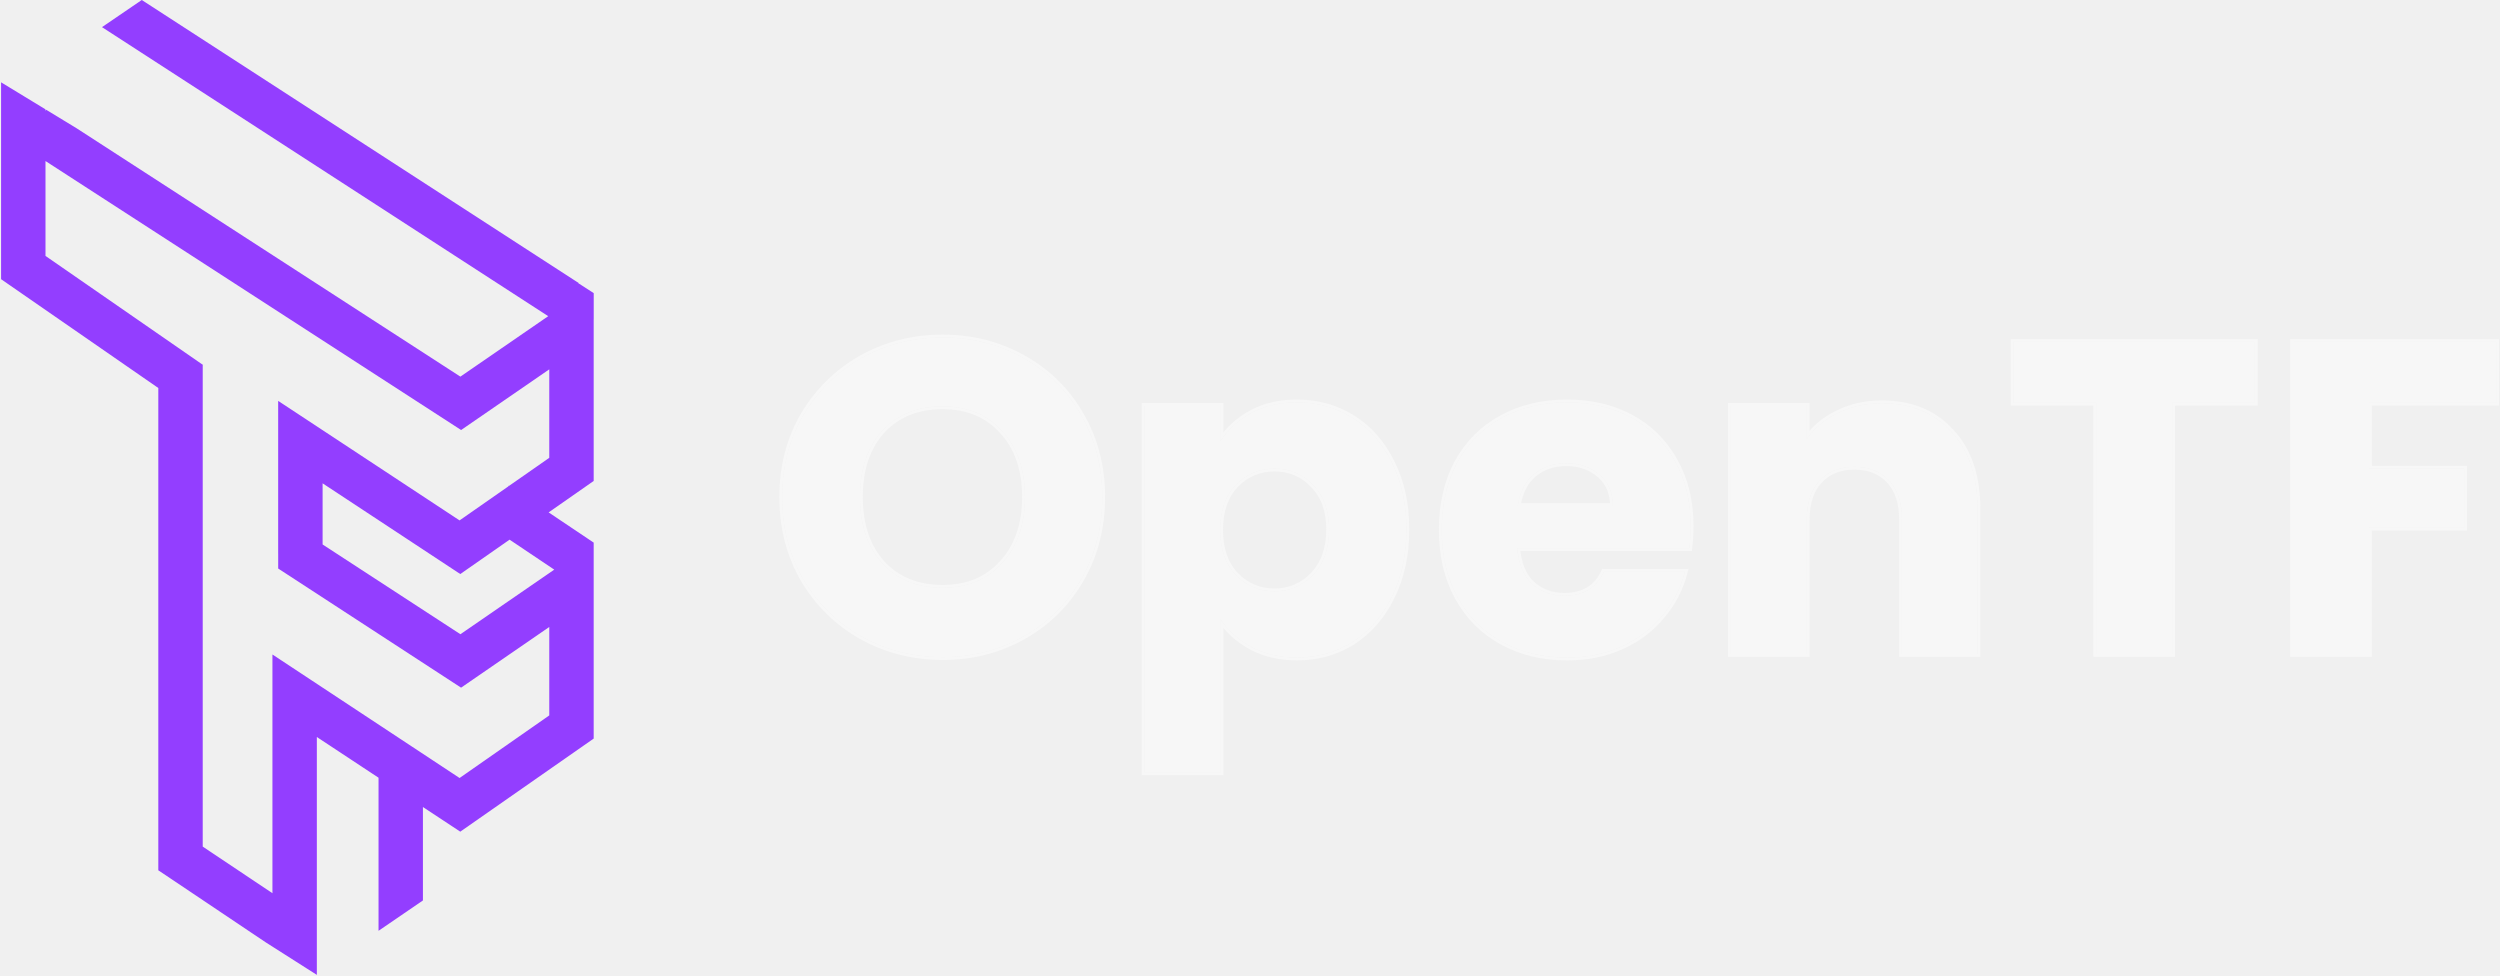
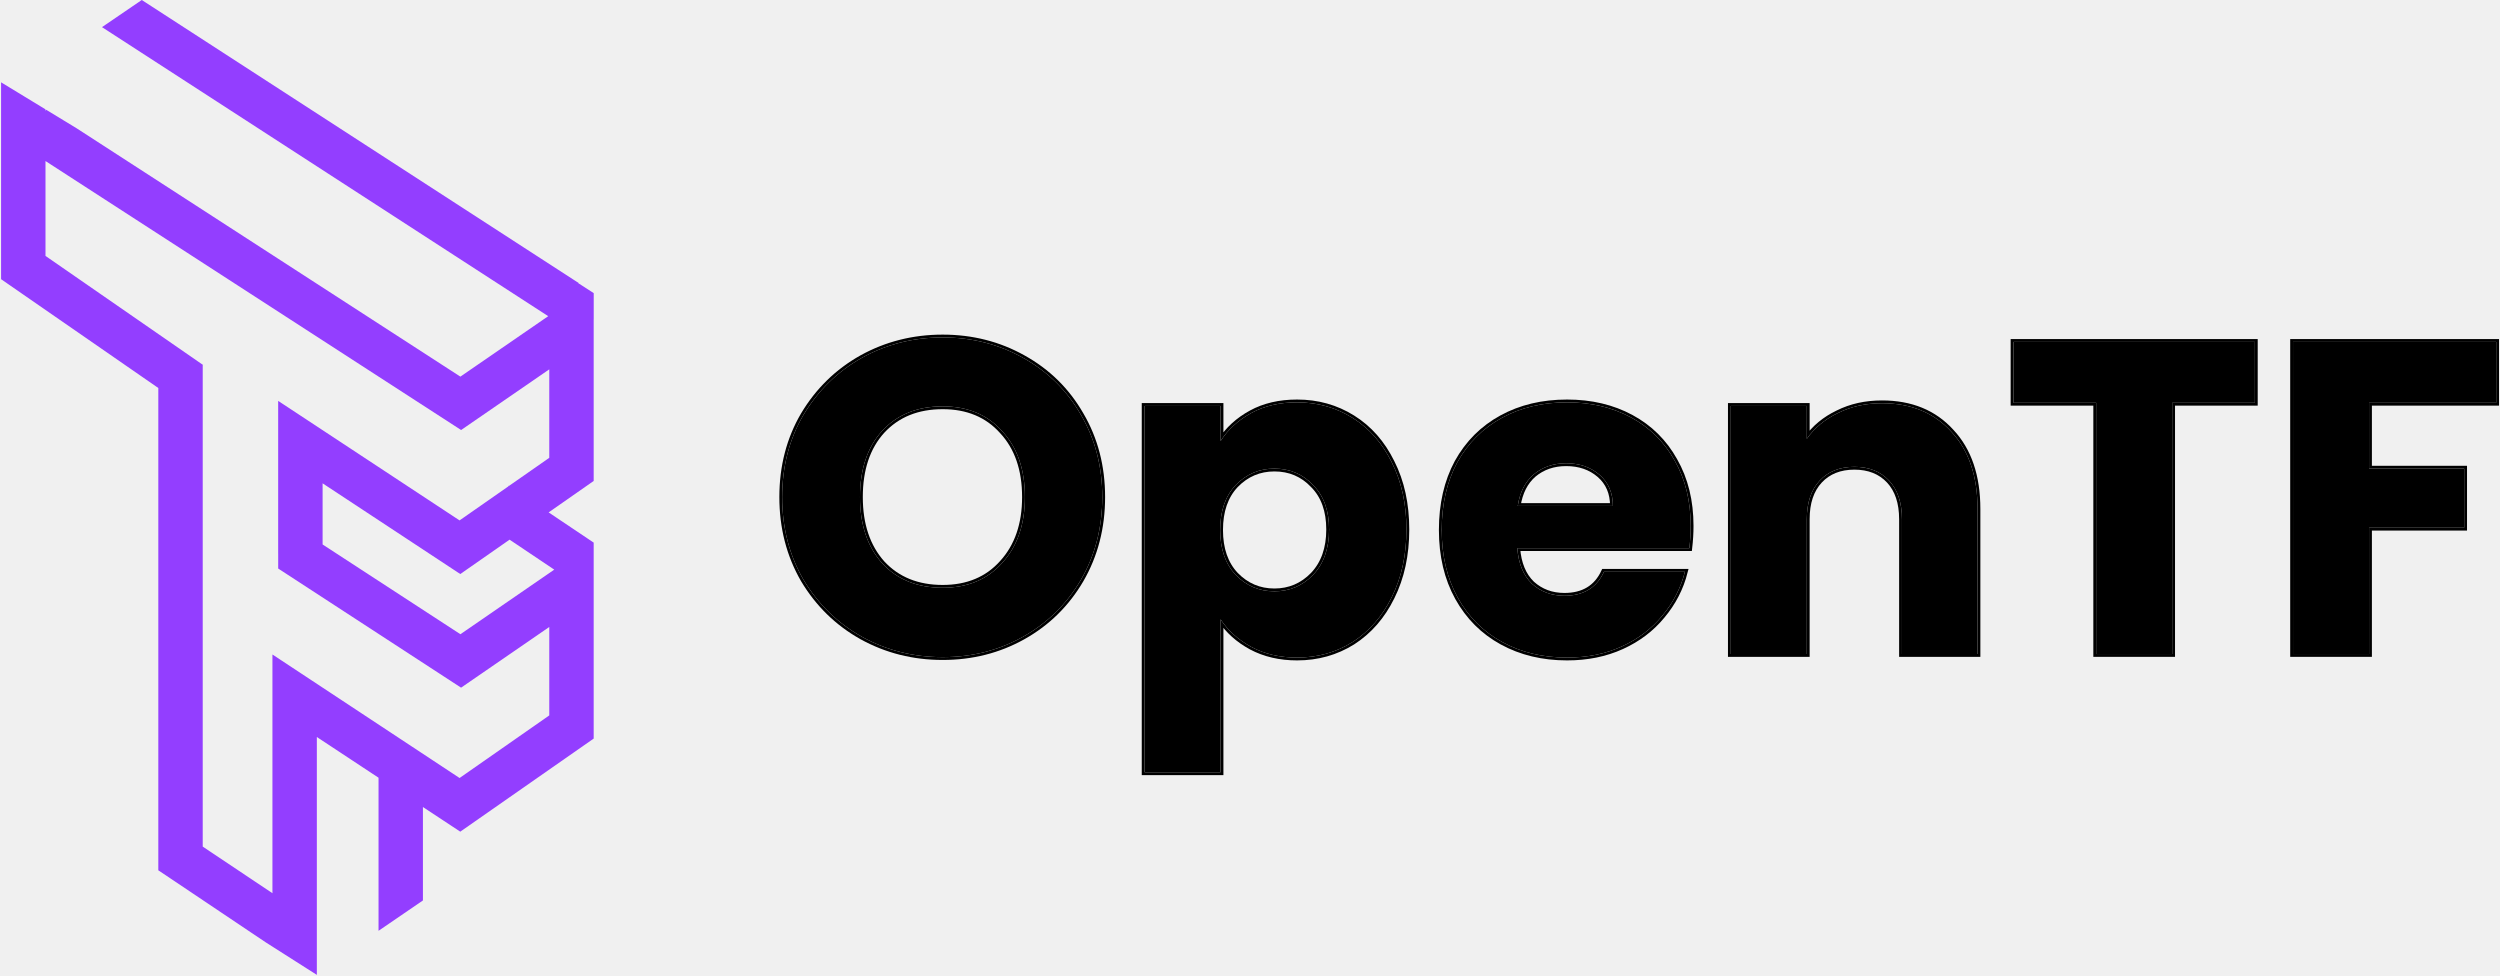
<svg xmlns="http://www.w3.org/2000/svg" width="123" height="48" viewBox="0 0 123 48" fill="none">
  <path fill-rule="evenodd" clip-rule="evenodd" d="M6.975 0L5.018 1.335L26.972 15.556L22.65 18.53L3.772 6.313L2.272 5.4L2.238 5.452V5.38L0.053 4.05V13.736L7.789 19.09V42.82L8.627 43.38L13.056 46.352L15.589 47.964V44.407L15.589 44.407V36.261L18.624 38.264V45.796L20.808 44.302V39.706L22.645 40.918L29.209 36.338V26.704L29.212 26.699L29.209 26.697V26.692L29.205 26.694L26.993 25.21L29.209 23.663V15.709L29.211 15.706V14.422L28.448 13.929L28.467 13.922L6.975 0ZM13.404 32.201V43.946L9.974 41.653V17.987H9.966L9.988 17.955L2.238 12.591V7.923L22.687 21.157L27.024 18.172V22.524L25.046 23.904L25.032 23.894L25.007 23.932L22.61 25.604L13.686 19.724V27.236H13.687V27.972L22.685 33.833L27.024 30.847V35.198L22.611 38.278L13.404 32.201ZM22.646 28.243L25.071 26.551L27.269 28.026L22.652 31.204L15.872 26.788V23.78L22.646 28.243Z" fill="#933EFF" />
  <mask id="path-2-outside-1_304_96" maskUnits="userSpaceOnUse" x="37.483" y="15.602" width="86" height="23" fill="black">
    <rect fill="white" x="37.483" y="15.602" width="86" height="23" />
    <path d="M46.38 32.331C44.936 32.331 43.609 31.996 42.399 31.325C41.203 30.654 40.248 29.721 39.533 28.525C38.833 27.314 38.483 25.958 38.483 24.456C38.483 22.953 38.833 21.604 39.533 20.409C40.248 19.213 41.203 18.279 42.399 17.608C43.609 16.938 44.936 16.602 46.38 16.602C47.823 16.602 49.143 16.938 50.339 17.608C51.549 18.279 52.497 19.213 53.182 20.409C53.882 21.604 54.232 22.953 54.232 24.456C54.232 25.958 53.882 27.314 53.182 28.525C52.482 29.721 51.535 30.654 50.339 31.325C49.143 31.996 47.823 32.331 46.38 32.331ZM46.38 28.918C47.605 28.918 48.582 28.51 49.311 27.693C50.054 26.877 50.426 25.797 50.426 24.456C50.426 23.099 50.054 22.02 49.311 21.218C48.582 20.401 47.605 19.993 46.38 19.993C45.14 19.993 44.149 20.394 43.405 21.196C42.676 21.998 42.311 23.085 42.311 24.456C42.311 25.812 42.676 26.898 43.405 27.715C44.149 28.517 45.14 28.918 46.38 28.918Z" />
    <path d="M60.053 21.699C60.418 21.131 60.921 20.671 61.563 20.321C62.204 19.971 62.955 19.796 63.816 19.796C64.822 19.796 65.733 20.051 66.55 20.562C67.367 21.072 68.008 21.801 68.475 22.749C68.956 23.697 69.197 24.798 69.197 26.053C69.197 27.307 68.956 28.415 68.475 29.378C68.008 30.326 67.367 31.062 66.55 31.587C65.733 32.098 64.822 32.353 63.816 32.353C62.97 32.353 62.219 32.178 61.563 31.828C60.921 31.478 60.418 31.026 60.053 30.472V37.997H56.313V19.971H60.053V21.699ZM65.391 26.053C65.391 25.119 65.128 24.39 64.603 23.865C64.093 23.325 63.459 23.056 62.7 23.056C61.956 23.056 61.322 23.325 60.797 23.865C60.287 24.405 60.032 25.141 60.032 26.075C60.032 27.008 60.287 27.744 60.797 28.284C61.322 28.824 61.956 29.093 62.7 29.093C63.444 29.093 64.078 28.824 64.603 28.284C65.128 27.73 65.391 26.986 65.391 26.053Z" />
    <path d="M83.182 25.878C83.182 26.228 83.16 26.592 83.116 26.971H74.651C74.709 27.73 74.95 28.313 75.373 28.721C75.81 29.115 76.343 29.312 76.97 29.312C77.903 29.312 78.552 28.918 78.916 28.131H82.897C82.693 28.933 82.321 29.655 81.782 30.297C81.257 30.938 80.593 31.442 79.791 31.806C78.989 32.171 78.093 32.353 77.101 32.353C75.905 32.353 74.841 32.098 73.907 31.587C72.974 31.077 72.245 30.348 71.72 29.4C71.195 28.452 70.933 27.343 70.933 26.075C70.933 24.806 71.188 23.697 71.698 22.749C72.223 21.801 72.952 21.072 73.886 20.562C74.819 20.051 75.891 19.796 77.101 19.796C78.282 19.796 79.332 20.044 80.251 20.54C81.169 21.036 81.884 21.743 82.394 22.662C82.919 23.581 83.182 24.652 83.182 25.878ZM79.354 24.893C79.354 24.252 79.135 23.741 78.698 23.362C78.26 22.983 77.713 22.793 77.057 22.793C76.43 22.793 75.898 22.975 75.46 23.34C75.038 23.705 74.775 24.222 74.673 24.893H79.354Z" />
    <path d="M92.592 19.84C94.021 19.84 95.158 20.306 96.004 21.24C96.865 22.159 97.295 23.427 97.295 25.046V32.178H93.576V25.549C93.576 24.733 93.365 24.098 92.942 23.646C92.519 23.194 91.95 22.968 91.236 22.968C90.521 22.968 89.953 23.194 89.53 23.646C89.107 24.098 88.895 24.733 88.895 25.549V32.178H85.155V19.971H88.895V21.59C89.275 21.05 89.785 20.627 90.427 20.321C91.068 20 91.79 19.84 92.592 19.84Z" />
    <path d="M110.94 16.821V19.818H106.872V32.178H103.131V19.818H99.063V16.821H110.94Z" />
    <path d="M122.813 16.821V19.818H116.558V23.056H121.238V25.965H116.558V32.178H112.817V16.821H122.813Z" />
  </mask>
-   <path d="M46.38 32.331C44.936 32.331 43.609 31.996 42.399 31.325C41.203 30.654 40.248 29.721 39.533 28.525C38.833 27.314 38.483 25.958 38.483 24.456C38.483 22.953 38.833 21.604 39.533 20.409C40.248 19.213 41.203 18.279 42.399 17.608C43.609 16.938 44.936 16.602 46.38 16.602C47.823 16.602 49.143 16.938 50.339 17.608C51.549 18.279 52.497 19.213 53.182 20.409C53.882 21.604 54.232 22.953 54.232 24.456C54.232 25.958 53.882 27.314 53.182 28.525C52.482 29.721 51.535 30.654 50.339 31.325C49.143 31.996 47.823 32.331 46.38 32.331ZM46.38 28.918C47.605 28.918 48.582 28.51 49.311 27.693C50.054 26.877 50.426 25.797 50.426 24.456C50.426 23.099 50.054 22.02 49.311 21.218C48.582 20.401 47.605 19.993 46.38 19.993C45.14 19.993 44.149 20.394 43.405 21.196C42.676 21.998 42.311 23.085 42.311 24.456C42.311 25.812 42.676 26.898 43.405 27.715C44.149 28.517 45.14 28.918 46.38 28.918Z" fill="#F7F7F7" />
-   <path d="M60.053 21.699C60.418 21.131 60.921 20.671 61.563 20.321C62.204 19.971 62.955 19.796 63.816 19.796C64.822 19.796 65.733 20.051 66.55 20.562C67.367 21.072 68.008 21.801 68.475 22.749C68.956 23.697 69.197 24.798 69.197 26.053C69.197 27.307 68.956 28.415 68.475 29.378C68.008 30.326 67.367 31.062 66.55 31.587C65.733 32.098 64.822 32.353 63.816 32.353C62.97 32.353 62.219 32.178 61.563 31.828C60.921 31.478 60.418 31.026 60.053 30.472V37.997H56.313V19.971H60.053V21.699ZM65.391 26.053C65.391 25.119 65.128 24.39 64.603 23.865C64.093 23.325 63.459 23.056 62.7 23.056C61.956 23.056 61.322 23.325 60.797 23.865C60.287 24.405 60.032 25.141 60.032 26.075C60.032 27.008 60.287 27.744 60.797 28.284C61.322 28.824 61.956 29.093 62.7 29.093C63.444 29.093 64.078 28.824 64.603 28.284C65.128 27.73 65.391 26.986 65.391 26.053Z" fill="#F7F7F7" />
-   <path d="M83.182 25.878C83.182 26.228 83.16 26.592 83.116 26.971H74.651C74.709 27.73 74.95 28.313 75.373 28.721C75.81 29.115 76.343 29.312 76.97 29.312C77.903 29.312 78.552 28.918 78.916 28.131H82.897C82.693 28.933 82.321 29.655 81.782 30.297C81.257 30.938 80.593 31.442 79.791 31.806C78.989 32.171 78.093 32.353 77.101 32.353C75.905 32.353 74.841 32.098 73.907 31.587C72.974 31.077 72.245 30.348 71.72 29.4C71.195 28.452 70.933 27.343 70.933 26.075C70.933 24.806 71.188 23.697 71.698 22.749C72.223 21.801 72.952 21.072 73.886 20.562C74.819 20.051 75.891 19.796 77.101 19.796C78.282 19.796 79.332 20.044 80.251 20.54C81.169 21.036 81.884 21.743 82.394 22.662C82.919 23.581 83.182 24.652 83.182 25.878ZM79.354 24.893C79.354 24.252 79.135 23.741 78.698 23.362C78.26 22.983 77.713 22.793 77.057 22.793C76.43 22.793 75.898 22.975 75.46 23.34C75.038 23.705 74.775 24.222 74.673 24.893H79.354Z" fill="#F7F7F7" />
-   <path d="M92.592 19.84C94.021 19.84 95.158 20.306 96.004 21.24C96.865 22.159 97.295 23.427 97.295 25.046V32.178H93.576V25.549C93.576 24.733 93.365 24.098 92.942 23.646C92.519 23.194 91.95 22.968 91.236 22.968C90.521 22.968 89.953 23.194 89.53 23.646C89.107 24.098 88.895 24.733 88.895 25.549V32.178H85.155V19.971H88.895V21.59C89.275 21.05 89.785 20.627 90.427 20.321C91.068 20 91.79 19.84 92.592 19.84Z" fill="#F7F7F7" />
-   <path d="M110.94 16.821V19.818H106.872V32.178H103.131V19.818H99.063V16.821H110.94Z" fill="#F7F7F7" />
-   <path d="M122.813 16.821V19.818H116.558V23.056H121.238V25.965H116.558V32.178H112.817V16.821H122.813Z" fill="#F7F7F7" />
-   <path d="M46.38 32.331C44.936 32.331 43.609 31.996 42.399 31.325C41.203 30.654 40.248 29.721 39.533 28.525C38.833 27.314 38.483 25.958 38.483 24.456C38.483 22.953 38.833 21.604 39.533 20.409C40.248 19.213 41.203 18.279 42.399 17.608C43.609 16.938 44.936 16.602 46.38 16.602C47.823 16.602 49.143 16.938 50.339 17.608C51.549 18.279 52.497 19.213 53.182 20.409C53.882 21.604 54.232 22.953 54.232 24.456C54.232 25.958 53.882 27.314 53.182 28.525C52.482 29.721 51.535 30.654 50.339 31.325C49.143 31.996 47.823 32.331 46.38 32.331ZM46.38 28.918C47.605 28.918 48.582 28.51 49.311 27.693C50.054 26.877 50.426 25.797 50.426 24.456C50.426 23.099 50.054 22.02 49.311 21.218C48.582 20.401 47.605 19.993 46.38 19.993C45.14 19.993 44.149 20.394 43.405 21.196C42.676 21.998 42.311 23.085 42.311 24.456C42.311 25.812 42.676 26.898 43.405 27.715C44.149 28.517 45.14 28.918 46.38 28.918Z" stroke="#F7F7F7" stroke-width="0.278" mask="url(#path-2-outside-1_304_96)" />
-   <path d="M60.053 21.699C60.418 21.131 60.921 20.671 61.563 20.321C62.204 19.971 62.955 19.796 63.816 19.796C64.822 19.796 65.733 20.051 66.55 20.562C67.367 21.072 68.008 21.801 68.475 22.749C68.956 23.697 69.197 24.798 69.197 26.053C69.197 27.307 68.956 28.415 68.475 29.378C68.008 30.326 67.367 31.062 66.55 31.587C65.733 32.098 64.822 32.353 63.816 32.353C62.97 32.353 62.219 32.178 61.563 31.828C60.921 31.478 60.418 31.026 60.053 30.472V37.997H56.313V19.971H60.053V21.699ZM65.391 26.053C65.391 25.119 65.128 24.39 64.603 23.865C64.093 23.325 63.459 23.056 62.7 23.056C61.956 23.056 61.322 23.325 60.797 23.865C60.287 24.405 60.032 25.141 60.032 26.075C60.032 27.008 60.287 27.744 60.797 28.284C61.322 28.824 61.956 29.093 62.7 29.093C63.444 29.093 64.078 28.824 64.603 28.284C65.128 27.73 65.391 26.986 65.391 26.053Z" stroke="#F7F7F7" stroke-width="0.278" mask="url(#path-2-outside-1_304_96)" />
-   <path d="M83.182 25.878C83.182 26.228 83.16 26.592 83.116 26.971H74.651C74.709 27.73 74.95 28.313 75.373 28.721C75.81 29.115 76.343 29.312 76.97 29.312C77.903 29.312 78.552 28.918 78.916 28.131H82.897C82.693 28.933 82.321 29.655 81.782 30.297C81.257 30.938 80.593 31.442 79.791 31.806C78.989 32.171 78.093 32.353 77.101 32.353C75.905 32.353 74.841 32.098 73.907 31.587C72.974 31.077 72.245 30.348 71.72 29.4C71.195 28.452 70.933 27.343 70.933 26.075C70.933 24.806 71.188 23.697 71.698 22.749C72.223 21.801 72.952 21.072 73.886 20.562C74.819 20.051 75.891 19.796 77.101 19.796C78.282 19.796 79.332 20.044 80.251 20.54C81.169 21.036 81.884 21.743 82.394 22.662C82.919 23.581 83.182 24.652 83.182 25.878ZM79.354 24.893C79.354 24.252 79.135 23.741 78.698 23.362C78.26 22.983 77.713 22.793 77.057 22.793C76.43 22.793 75.898 22.975 75.46 23.34C75.038 23.705 74.775 24.222 74.673 24.893H79.354Z" stroke="#F7F7F7" stroke-width="0.278" mask="url(#path-2-outside-1_304_96)" />
-   <path d="M92.592 19.84C94.021 19.84 95.158 20.306 96.004 21.24C96.865 22.159 97.295 23.427 97.295 25.046V32.178H93.576V25.549C93.576 24.733 93.365 24.098 92.942 23.646C92.519 23.194 91.95 22.968 91.236 22.968C90.521 22.968 89.953 23.194 89.53 23.646C89.107 24.098 88.895 24.733 88.895 25.549V32.178H85.155V19.971H88.895V21.59C89.275 21.05 89.785 20.627 90.427 20.321C91.068 20 91.79 19.84 92.592 19.84Z" stroke="#F7F7F7" stroke-width="0.278" mask="url(#path-2-outside-1_304_96)" />
-   <path d="M110.94 16.821V19.818H106.872V32.178H103.131V19.818H99.063V16.821H110.94Z" stroke="#F7F7F7" stroke-width="0.278" mask="url(#path-2-outside-1_304_96)" />
-   <path d="M122.813 16.821V19.818H116.558V23.056H121.238V25.965H116.558V32.178H112.817V16.821H122.813Z" stroke="#F7F7F7" stroke-width="0.278" mask="url(#path-2-outside-1_304_96)" />
+   <path d="M46.38 32.331C44.936 32.331 43.609 31.996 42.399 31.325C41.203 30.654 40.248 29.721 39.533 28.525C38.833 27.314 38.483 25.958 38.483 24.456C38.483 22.953 38.833 21.604 39.533 20.409C40.248 19.213 41.203 18.279 42.399 17.608C43.609 16.938 44.936 16.602 46.38 16.602C47.823 16.602 49.143 16.938 50.339 17.608C51.549 18.279 52.497 19.213 53.182 20.409C53.882 21.604 54.232 22.953 54.232 24.456C54.232 25.958 53.882 27.314 53.182 28.525C52.482 29.721 51.535 30.654 50.339 31.325C49.143 31.996 47.823 32.331 46.38 32.331ZM46.38 28.918C47.605 28.918 48.582 28.51 49.311 27.693C50.054 26.877 50.426 25.797 50.426 24.456C50.426 23.099 50.054 22.02 49.311 21.218C48.582 20.401 47.605 19.993 46.38 19.993C45.14 19.993 44.149 20.394 43.405 21.196C42.676 21.998 42.311 23.085 42.311 24.456C42.311 25.812 42.676 26.898 43.405 27.715C44.149 28.517 45.14 28.918 46.38 28.918Z" fill="currentColor" />
+   <path d="M60.053 21.699C60.418 21.131 60.921 20.671 61.563 20.321C62.204 19.971 62.955 19.796 63.816 19.796C64.822 19.796 65.733 20.051 66.55 20.562C67.367 21.072 68.008 21.801 68.475 22.749C68.956 23.697 69.197 24.798 69.197 26.053C69.197 27.307 68.956 28.415 68.475 29.378C68.008 30.326 67.367 31.062 66.55 31.587C65.733 32.098 64.822 32.353 63.816 32.353C62.97 32.353 62.219 32.178 61.563 31.828C60.921 31.478 60.418 31.026 60.053 30.472V37.997H56.313V19.971H60.053V21.699ZM65.391 26.053C65.391 25.119 65.128 24.39 64.603 23.865C64.093 23.325 63.459 23.056 62.7 23.056C61.956 23.056 61.322 23.325 60.797 23.865C60.287 24.405 60.032 25.141 60.032 26.075C60.032 27.008 60.287 27.744 60.797 28.284C61.322 28.824 61.956 29.093 62.7 29.093C63.444 29.093 64.078 28.824 64.603 28.284C65.128 27.73 65.391 26.986 65.391 26.053Z" fill="currentColor" />
+   <path d="M83.182 25.878C83.182 26.228 83.16 26.592 83.116 26.971H74.651C74.709 27.73 74.95 28.313 75.373 28.721C75.81 29.115 76.343 29.312 76.97 29.312C77.903 29.312 78.552 28.918 78.916 28.131H82.897C82.693 28.933 82.321 29.655 81.782 30.297C81.257 30.938 80.593 31.442 79.791 31.806C78.989 32.171 78.093 32.353 77.101 32.353C75.905 32.353 74.841 32.098 73.907 31.587C72.974 31.077 72.245 30.348 71.72 29.4C71.195 28.452 70.933 27.343 70.933 26.075C70.933 24.806 71.188 23.697 71.698 22.749C72.223 21.801 72.952 21.072 73.886 20.562C74.819 20.051 75.891 19.796 77.101 19.796C78.282 19.796 79.332 20.044 80.251 20.54C81.169 21.036 81.884 21.743 82.394 22.662C82.919 23.581 83.182 24.652 83.182 25.878ZM79.354 24.893C79.354 24.252 79.135 23.741 78.698 23.362C78.26 22.983 77.713 22.793 77.057 22.793C76.43 22.793 75.898 22.975 75.46 23.34C75.038 23.705 74.775 24.222 74.673 24.893H79.354Z" fill="currentColor" />
+   <path d="M92.592 19.84C94.021 19.84 95.158 20.306 96.004 21.24C96.865 22.159 97.295 23.427 97.295 25.046V32.178H93.576V25.549C93.576 24.733 93.365 24.098 92.942 23.646C92.519 23.194 91.95 22.968 91.236 22.968C90.521 22.968 89.953 23.194 89.53 23.646C89.107 24.098 88.895 24.733 88.895 25.549V32.178H85.155V19.971H88.895V21.59C89.275 21.05 89.785 20.627 90.427 20.321C91.068 20 91.79 19.84 92.592 19.84Z" fill="currentColor" />
+   <path d="M110.94 16.821V19.818H106.872V32.178H103.131V19.818H99.063V16.821H110.94Z" fill="currentColor" />
+   <path d="M122.813 16.821V19.818H116.558V23.056H121.238V25.965H116.558V32.178H112.817V16.821H122.813Z" fill="currentColor" />
+   <path d="M46.38 32.331C44.936 32.331 43.609 31.996 42.399 31.325C41.203 30.654 40.248 29.721 39.533 28.525C38.833 27.314 38.483 25.958 38.483 24.456C38.483 22.953 38.833 21.604 39.533 20.409C40.248 19.213 41.203 18.279 42.399 17.608C43.609 16.938 44.936 16.602 46.38 16.602C47.823 16.602 49.143 16.938 50.339 17.608C51.549 18.279 52.497 19.213 53.182 20.409C53.882 21.604 54.232 22.953 54.232 24.456C54.232 25.958 53.882 27.314 53.182 28.525C52.482 29.721 51.535 30.654 50.339 31.325C49.143 31.996 47.823 32.331 46.38 32.331ZM46.38 28.918C47.605 28.918 48.582 28.51 49.311 27.693C50.054 26.877 50.426 25.797 50.426 24.456C50.426 23.099 50.054 22.02 49.311 21.218C48.582 20.401 47.605 19.993 46.38 19.993C45.14 19.993 44.149 20.394 43.405 21.196C42.676 21.998 42.311 23.085 42.311 24.456C42.311 25.812 42.676 26.898 43.405 27.715C44.149 28.517 45.14 28.918 46.38 28.918Z" stroke="currentColor" stroke-width="0.278" mask="url(#path-2-outside-1_304_96)" />
+   <path d="M60.053 21.699C60.418 21.131 60.921 20.671 61.563 20.321C62.204 19.971 62.955 19.796 63.816 19.796C64.822 19.796 65.733 20.051 66.55 20.562C67.367 21.072 68.008 21.801 68.475 22.749C68.956 23.697 69.197 24.798 69.197 26.053C69.197 27.307 68.956 28.415 68.475 29.378C68.008 30.326 67.367 31.062 66.55 31.587C65.733 32.098 64.822 32.353 63.816 32.353C62.97 32.353 62.219 32.178 61.563 31.828C60.921 31.478 60.418 31.026 60.053 30.472V37.997H56.313V19.971H60.053V21.699ZM65.391 26.053C65.391 25.119 65.128 24.39 64.603 23.865C64.093 23.325 63.459 23.056 62.7 23.056C61.956 23.056 61.322 23.325 60.797 23.865C60.287 24.405 60.032 25.141 60.032 26.075C60.032 27.008 60.287 27.744 60.797 28.284C61.322 28.824 61.956 29.093 62.7 29.093C63.444 29.093 64.078 28.824 64.603 28.284C65.128 27.73 65.391 26.986 65.391 26.053Z" stroke="currentColor" stroke-width="0.278" mask="url(#path-2-outside-1_304_96)" />
+   <path d="M83.182 25.878C83.182 26.228 83.16 26.592 83.116 26.971H74.651C74.709 27.73 74.95 28.313 75.373 28.721C75.81 29.115 76.343 29.312 76.97 29.312C77.903 29.312 78.552 28.918 78.916 28.131H82.897C82.693 28.933 82.321 29.655 81.782 30.297C81.257 30.938 80.593 31.442 79.791 31.806C78.989 32.171 78.093 32.353 77.101 32.353C75.905 32.353 74.841 32.098 73.907 31.587C72.974 31.077 72.245 30.348 71.72 29.4C71.195 28.452 70.933 27.343 70.933 26.075C70.933 24.806 71.188 23.697 71.698 22.749C72.223 21.801 72.952 21.072 73.886 20.562C74.819 20.051 75.891 19.796 77.101 19.796C78.282 19.796 79.332 20.044 80.251 20.54C81.169 21.036 81.884 21.743 82.394 22.662C82.919 23.581 83.182 24.652 83.182 25.878ZM79.354 24.893C79.354 24.252 79.135 23.741 78.698 23.362C78.26 22.983 77.713 22.793 77.057 22.793C76.43 22.793 75.898 22.975 75.46 23.34C75.038 23.705 74.775 24.222 74.673 24.893H79.354Z" stroke="currentColor" stroke-width="0.278" mask="url(#path-2-outside-1_304_96)" />
+   <path d="M92.592 19.84C94.021 19.84 95.158 20.306 96.004 21.24C96.865 22.159 97.295 23.427 97.295 25.046V32.178H93.576V25.549C93.576 24.733 93.365 24.098 92.942 23.646C92.519 23.194 91.95 22.968 91.236 22.968C90.521 22.968 89.953 23.194 89.53 23.646C89.107 24.098 88.895 24.733 88.895 25.549V32.178H85.155V19.971H88.895V21.59C89.275 21.05 89.785 20.627 90.427 20.321C91.068 20 91.79 19.84 92.592 19.84Z" stroke="currentColor" stroke-width="0.278" mask="url(#path-2-outside-1_304_96)" />
+   <path d="M110.94 16.821V19.818H106.872V32.178H103.131V19.818H99.063V16.821H110.94Z" stroke="currentColor" stroke-width="0.278" mask="url(#path-2-outside-1_304_96)" />
+   <path d="M122.813 16.821V19.818H116.558V23.056H121.238V25.965H116.558V32.178H112.817V16.821H122.813Z" stroke="currentColor" stroke-width="0.278" mask="url(#path-2-outside-1_304_96)" />
</svg>
